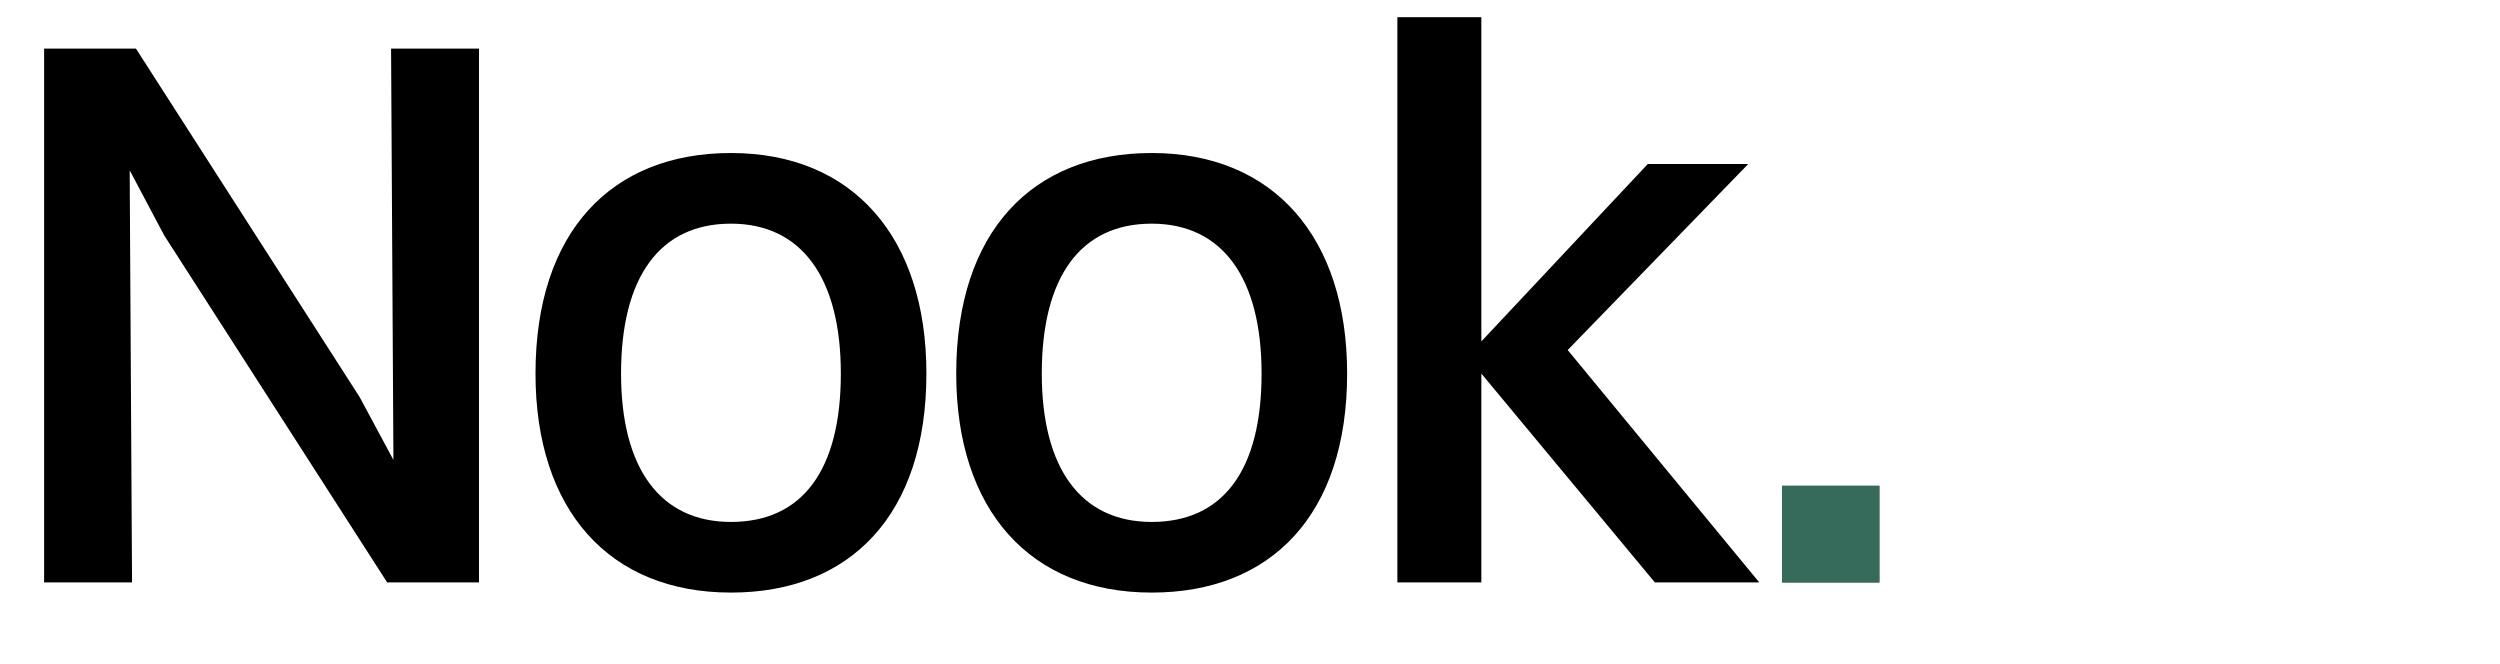
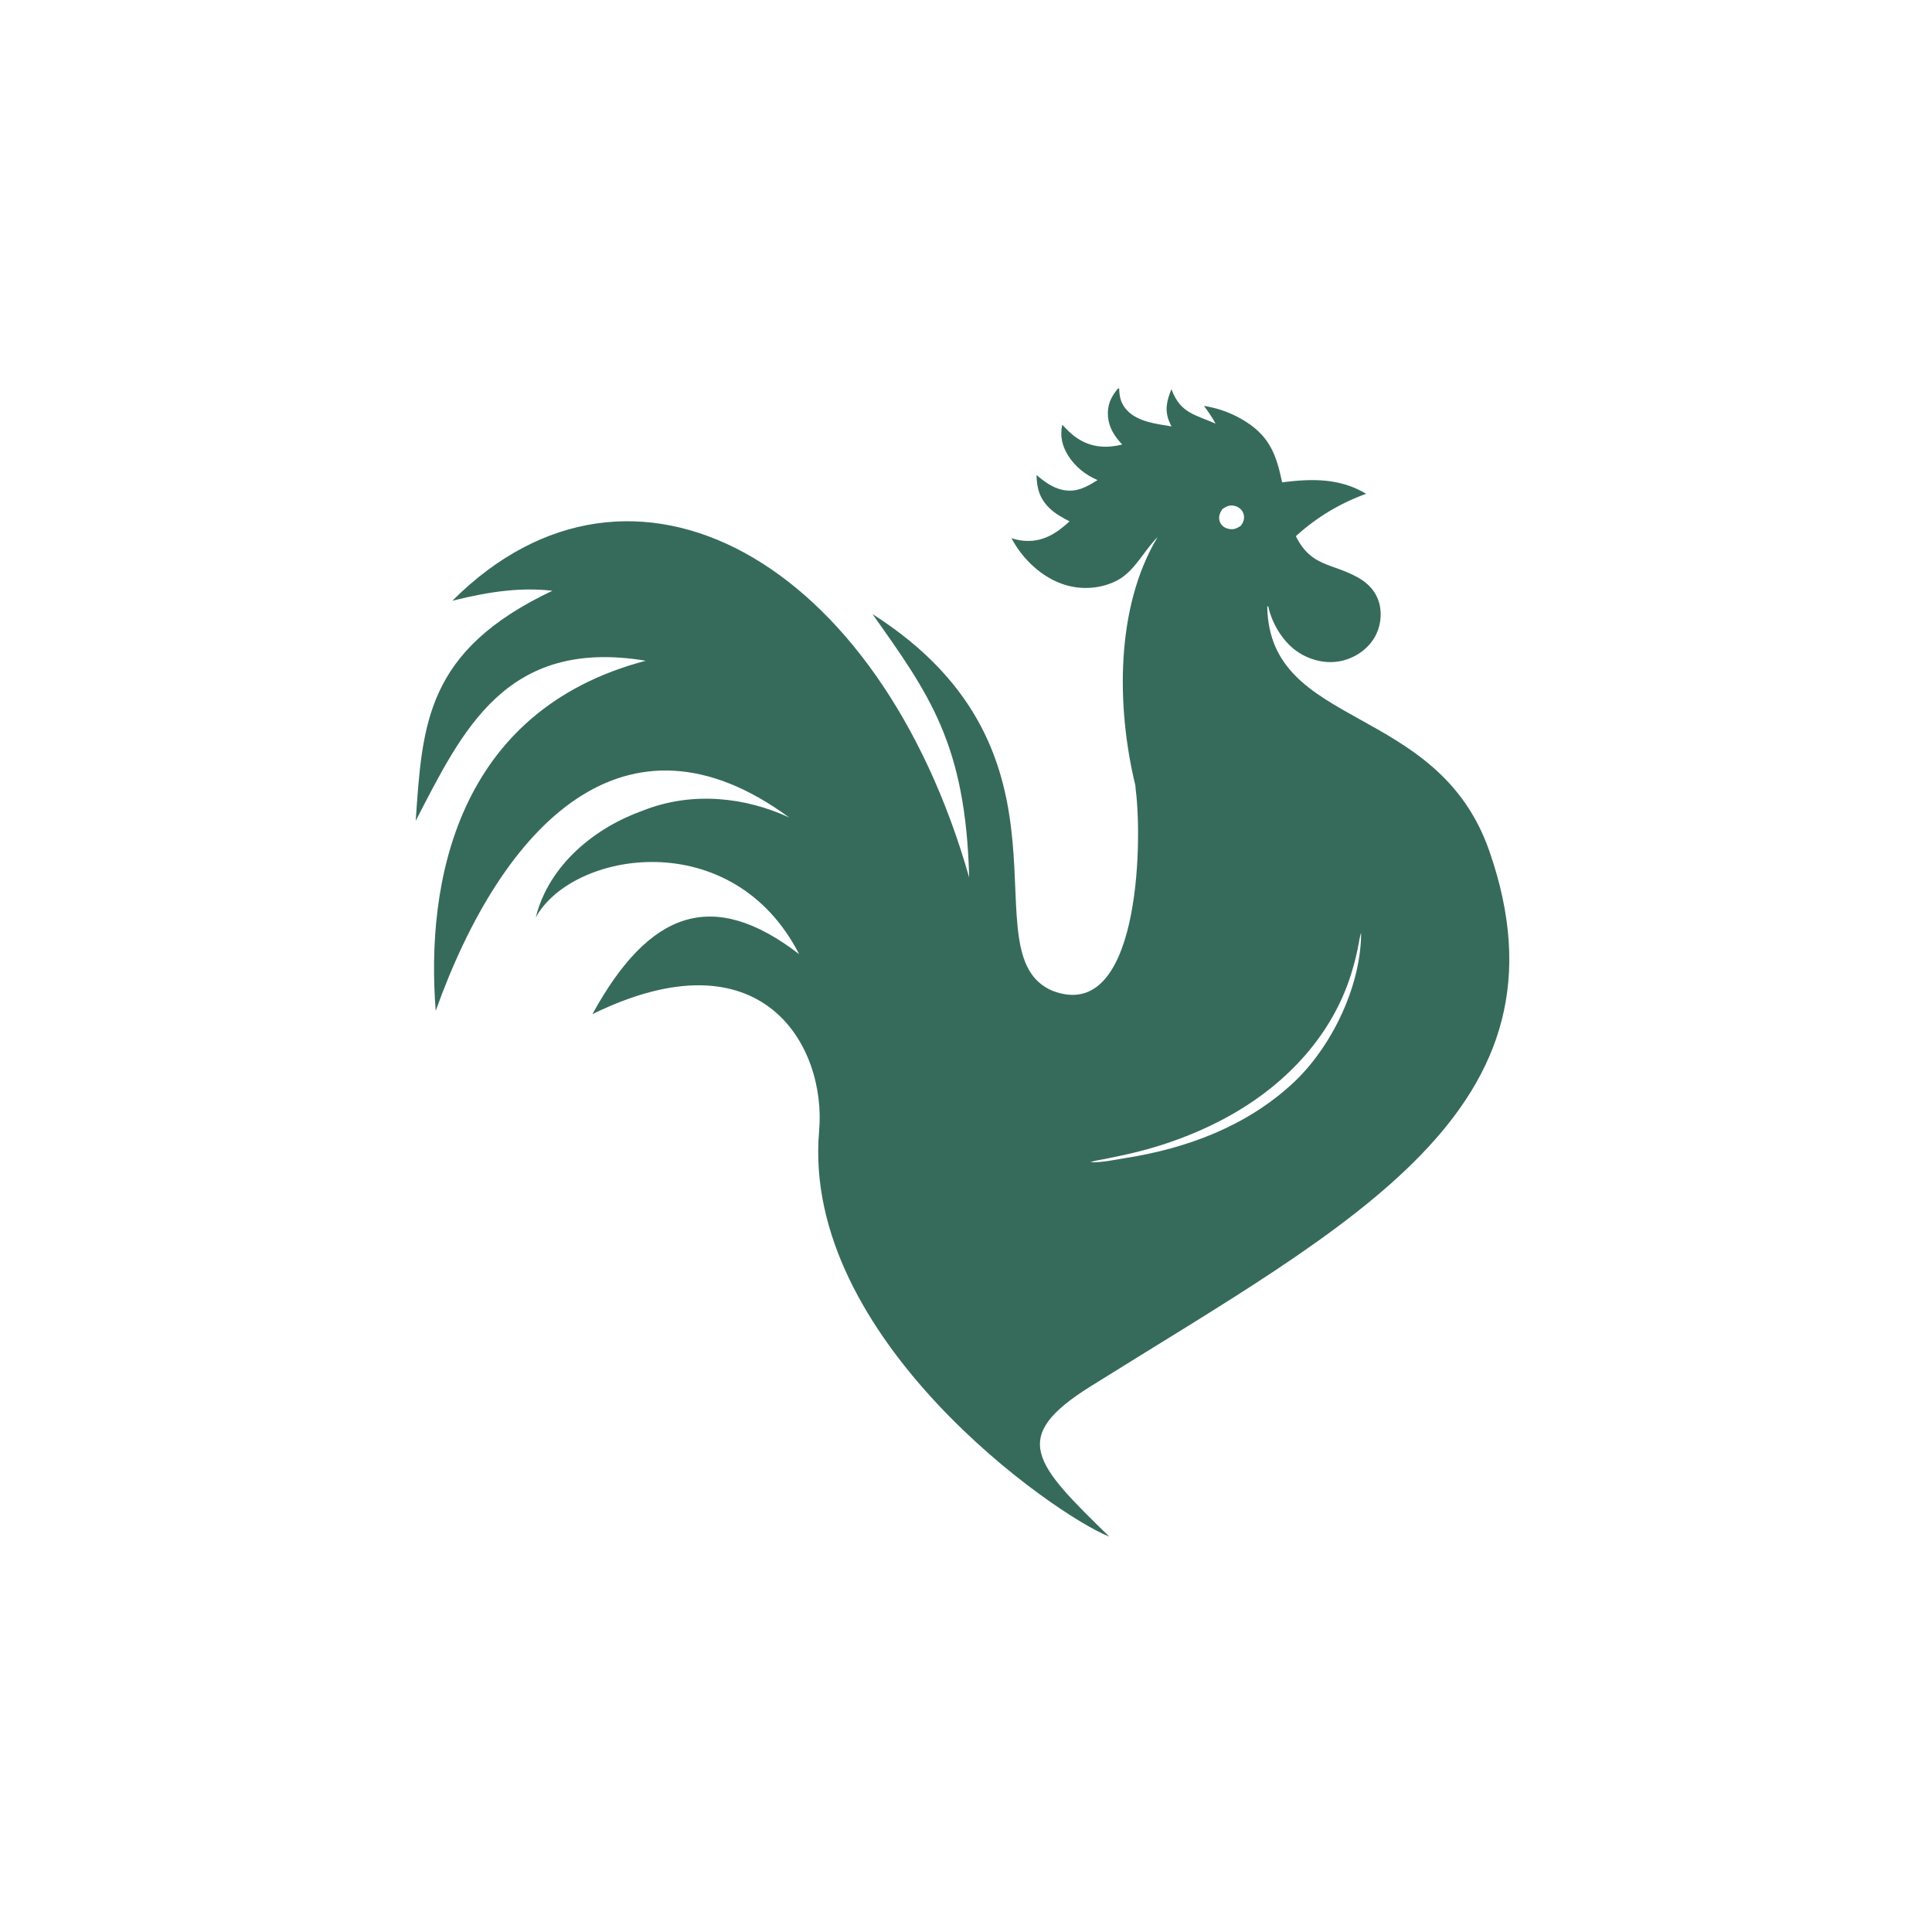
- <svg xmlns="http://www.w3.org/2000/svg" width="100%" height="100%" viewBox="0 0 98 26" version="1.1" xml:space="preserve" style="fill-rule:evenodd;clip-rule:evenodd;stroke-linejoin:round;stroke-miterlimit:2;">
-   <g transform="matrix(2.2986,0,0,2.2986,-36.3023,-31.0754)">
-     <g transform="matrix(0.0120477,0,0,0.0120477,-5.34407,12.5577)">
-       <path d="M1816.92,904.186L1941.37,904.186L1938.04,320.853L1986.92,413.075L2302.48,904.186L2432.48,904.186L2432.48,148.63L2308.04,148.63L2311.37,730.853L2263.59,641.964L1946.92,148.63L1816.92,148.63L1816.92,904.186Z" style="fill-rule:nonzero;" />
+ <svg xmlns="http://www.w3.org/2000/svg" width="100%" height="100%" viewBox="0 0 265 265" version="1.1" xml:space="preserve" style="fill-rule:evenodd;clip-rule:evenodd;stroke-linejoin:round;stroke-miterlimit:2;">
+   <g transform="matrix(1,0,0,1,-2837.8,-947.978)">
+     <g transform="matrix(1.828,0,0,1.828,2837.8,947.978)">
+       <rect x="0" y="0" width="144.444" height="144.444" style="fill:none;" />
    </g>
-     <g transform="matrix(0.0120477,0,0,0.0120477,-5.34407,12.5577)">
-       <path d="M2789.15,918.63C2958.04,918.63 3065.81,808.63 3065.81,608.63C3065.81,415.297 2961.37,296.408 2789.15,296.408C2620.26,296.408 2512.48,407.519 2512.48,608.63C2512.48,801.964 2616.93,918.63 2789.15,918.63ZM2789.15,818.63C2689.15,818.63 2633.59,743.075 2633.59,608.63C2633.59,470.853 2689.15,396.408 2789.15,396.408C2889.15,396.408 2944.7,473.075 2944.7,608.63C2944.7,745.297 2890.26,818.63 2789.15,818.63Z" style="fill-rule:nonzero;" />
-     </g>
-     <g transform="matrix(0.0120477,0,0,0.0120477,-5.34407,12.5577)">
-       <path d="M3384.7,918.63C3553.59,918.63 3661.37,808.63 3661.37,608.63C3661.37,415.297 3556.93,296.408 3384.7,296.408C3215.81,296.408 3108.04,407.519 3108.04,608.63C3108.04,801.964 3212.48,918.63 3384.7,918.63ZM3384.7,818.63C3284.7,818.63 3229.15,743.075 3229.15,608.63C3229.15,470.853 3284.7,396.408 3384.7,396.408C3484.7,396.408 3540.26,473.075 3540.26,608.63C3540.26,745.297 3485.81,818.63 3384.7,818.63Z" style="fill-rule:nonzero;" />
-     </g>
-     <g transform="matrix(0.0120477,0,0,0.0120477,-5.34407,12.5577)">
-       <path d="M3732.48,904.186L3851.37,904.186L3851.37,608.63L4096.93,904.186L4244.7,904.186L3973.59,575.297L4229.15,311.964L4086.93,311.964L3851.37,563.075L3851.37,104.186L3732.48,104.186L3732.48,904.186Z" style="fill-rule:nonzero;" />
-     </g>
-     <g transform="matrix(0.0120477,0,0,0.0120477,-5.34407,12.5577)">
-       <rect x="4276.93" y="767.519" width="137.778" height="136.667" style="fill-rule:nonzero;" />
-     </g>
-     <g transform="matrix(0.0120477,0,0,0.0120477,-5.34407,12.5577)">
-       <rect x="4276.93" y="767.519" width="137.778" height="136.667" style="fill:rgb(54,107,91);fill-rule:nonzero;" />
+     <g transform="matrix(-0.457296,0,0,0.457296,3043.9,1001.11)">
+       <path d="M70.585,65.825C69.924,102.714 19.546,94.483 4,139C-23.086,216.561 45.625,250.86 123.656,299.696C147.956,314.904 140.656,322.648 117.96,344.717C134.191,338.379 210.446,285.273 205,223C202.779,197.604 222,163 273,188C256,157 237,150 211,170C231,131 279,139 290,159C286,143 272,132 258,127C243,121 227,123 214,129C263,93 300,131 320,187C323,149 314,97 257,82C299,75 312,103 326,130C324,101 323,79 285,61C294,60 303,61 315,64C261,10 187,52 160,147C161,107 172,92 189,68C123,110 161,170 135,181C109,191 108,137 110,121C110.073,120.462 110.121,119.932 110.144,119.409C115.797,96.148 116.224,66.064 103.469,44.899C107.537,48.942 110.303,55.039 115.414,57.806C120.175,60.391 126.104,60.828 131.248,59.237C138.152,57.097 143.984,51.537 147.305,45.242C146.597,45.48 145.853,45.664 145.098,45.808C144.331,45.945 143.592,46.03 142.817,46.061C137.571,46.231 133.591,43.635 129.892,40.189C132.056,39.044 134.147,37.942 135.915,36.219C138.845,33.371 139.729,30.272 139.789,26.283C137.543,28.223 134.999,30.095 132.042,30.738C127.865,31.633 124.861,29.928 121.485,27.809C125.018,26.33 128.22,23.772 130.266,20.524C132.097,17.625 132.835,14.576 132.075,11.2C130.539,12.869 128.989,14.413 127.031,15.608C122.955,18.074 118.618,18.271 114.089,17.148C116.366,14.737 118.071,12.12 118.361,8.733C118.642,5.392 117.472,2.826 115.361,0.349C115.194,0.287 115.31,0.32 115.005,0.382C114.933,2.496 114.635,4.296 113.344,6.037C110.208,10.316 104.115,10.88 99.299,11.714C99.537,11.294 99.738,10.852 99.932,10.391C101.451,6.826 100.704,3.962 99.331,0.54L99.224,0.816C96.548,7.813 92.103,8.202 86.088,10.881C87.072,8.999 88.324,7.269 89.568,5.551C89.013,5.64 88.45,5.741 87.893,5.863C87.316,5.99 86.772,6.118 86.22,6.26C85.669,6.401 85.13,6.55 84.59,6.731C84.049,6.912 83.509,7.093 82.974,7.295C82.451,7.503 81.909,7.717 81.392,7.946C80.875,8.174 80.364,8.422 79.853,8.671C79.354,8.926 78.849,9.195 78.348,9.483C77.848,9.771 77.361,10.067 76.886,10.369C69.72,14.987 67.826,20.459 66.117,28.51L66.071,28.473C57.208,27.364 48.834,27.172 40.921,31.92C48.845,34.802 55.758,38.962 62.014,44.634C57.403,53.883 51.334,52.625 43.454,56.989C40.315,58.724 37.954,61.222 36.988,64.763C36.075,68.15 36.646,72.126 38.468,75.113C40.589,78.64 44.165,81.057 48.153,82.008C52.57,83.033 57.186,82.018 60.995,79.636C65.678,76.723 69.187,70.956 70.309,65.601L70.585,65.825ZM77.604,38.279L77.624,38.274C77.797,37.346 78.398,36.525 79.197,36.036C80.058,35.498 81.263,35.273 82.257,35.568C82.902,35.766 83.48,36.111 84.037,36.495C84.741,37.567 85.23,38.603 84.925,39.911C84.733,40.812 84.102,41.598 83.279,42.04C82.362,42.529 81.101,42.705 80.116,42.364C79.548,42.177 79.003,41.834 78.508,41.519C77.794,40.525 77.38,39.533 77.604,38.279ZM63.028,208.828L63.014,208.828C51.48,198.158 42.741,180.213 42.434,164.361C42.434,164.098 42.463,163.863 42.478,163.6L42.522,163.776C42.961,165.415 43.18,167.113 43.532,168.767C44.19,171.855 45.025,174.871 46.049,177.857C51.904,194.806 64.58,208.316 79.861,217.318C89.302,222.88 100.031,227.037 110.687,229.584C113.585,230.286 116.527,230.857 119.44,231.472C120.787,231.75 122.382,231.926 123.656,232.423C120.216,232.57 116.264,231.662 112.853,231.12C94.6,228.237 76.772,221.548 63.028,208.828Z" style="fill:rgb(54,107,91);" />
    </g>
  </g>
</svg>
